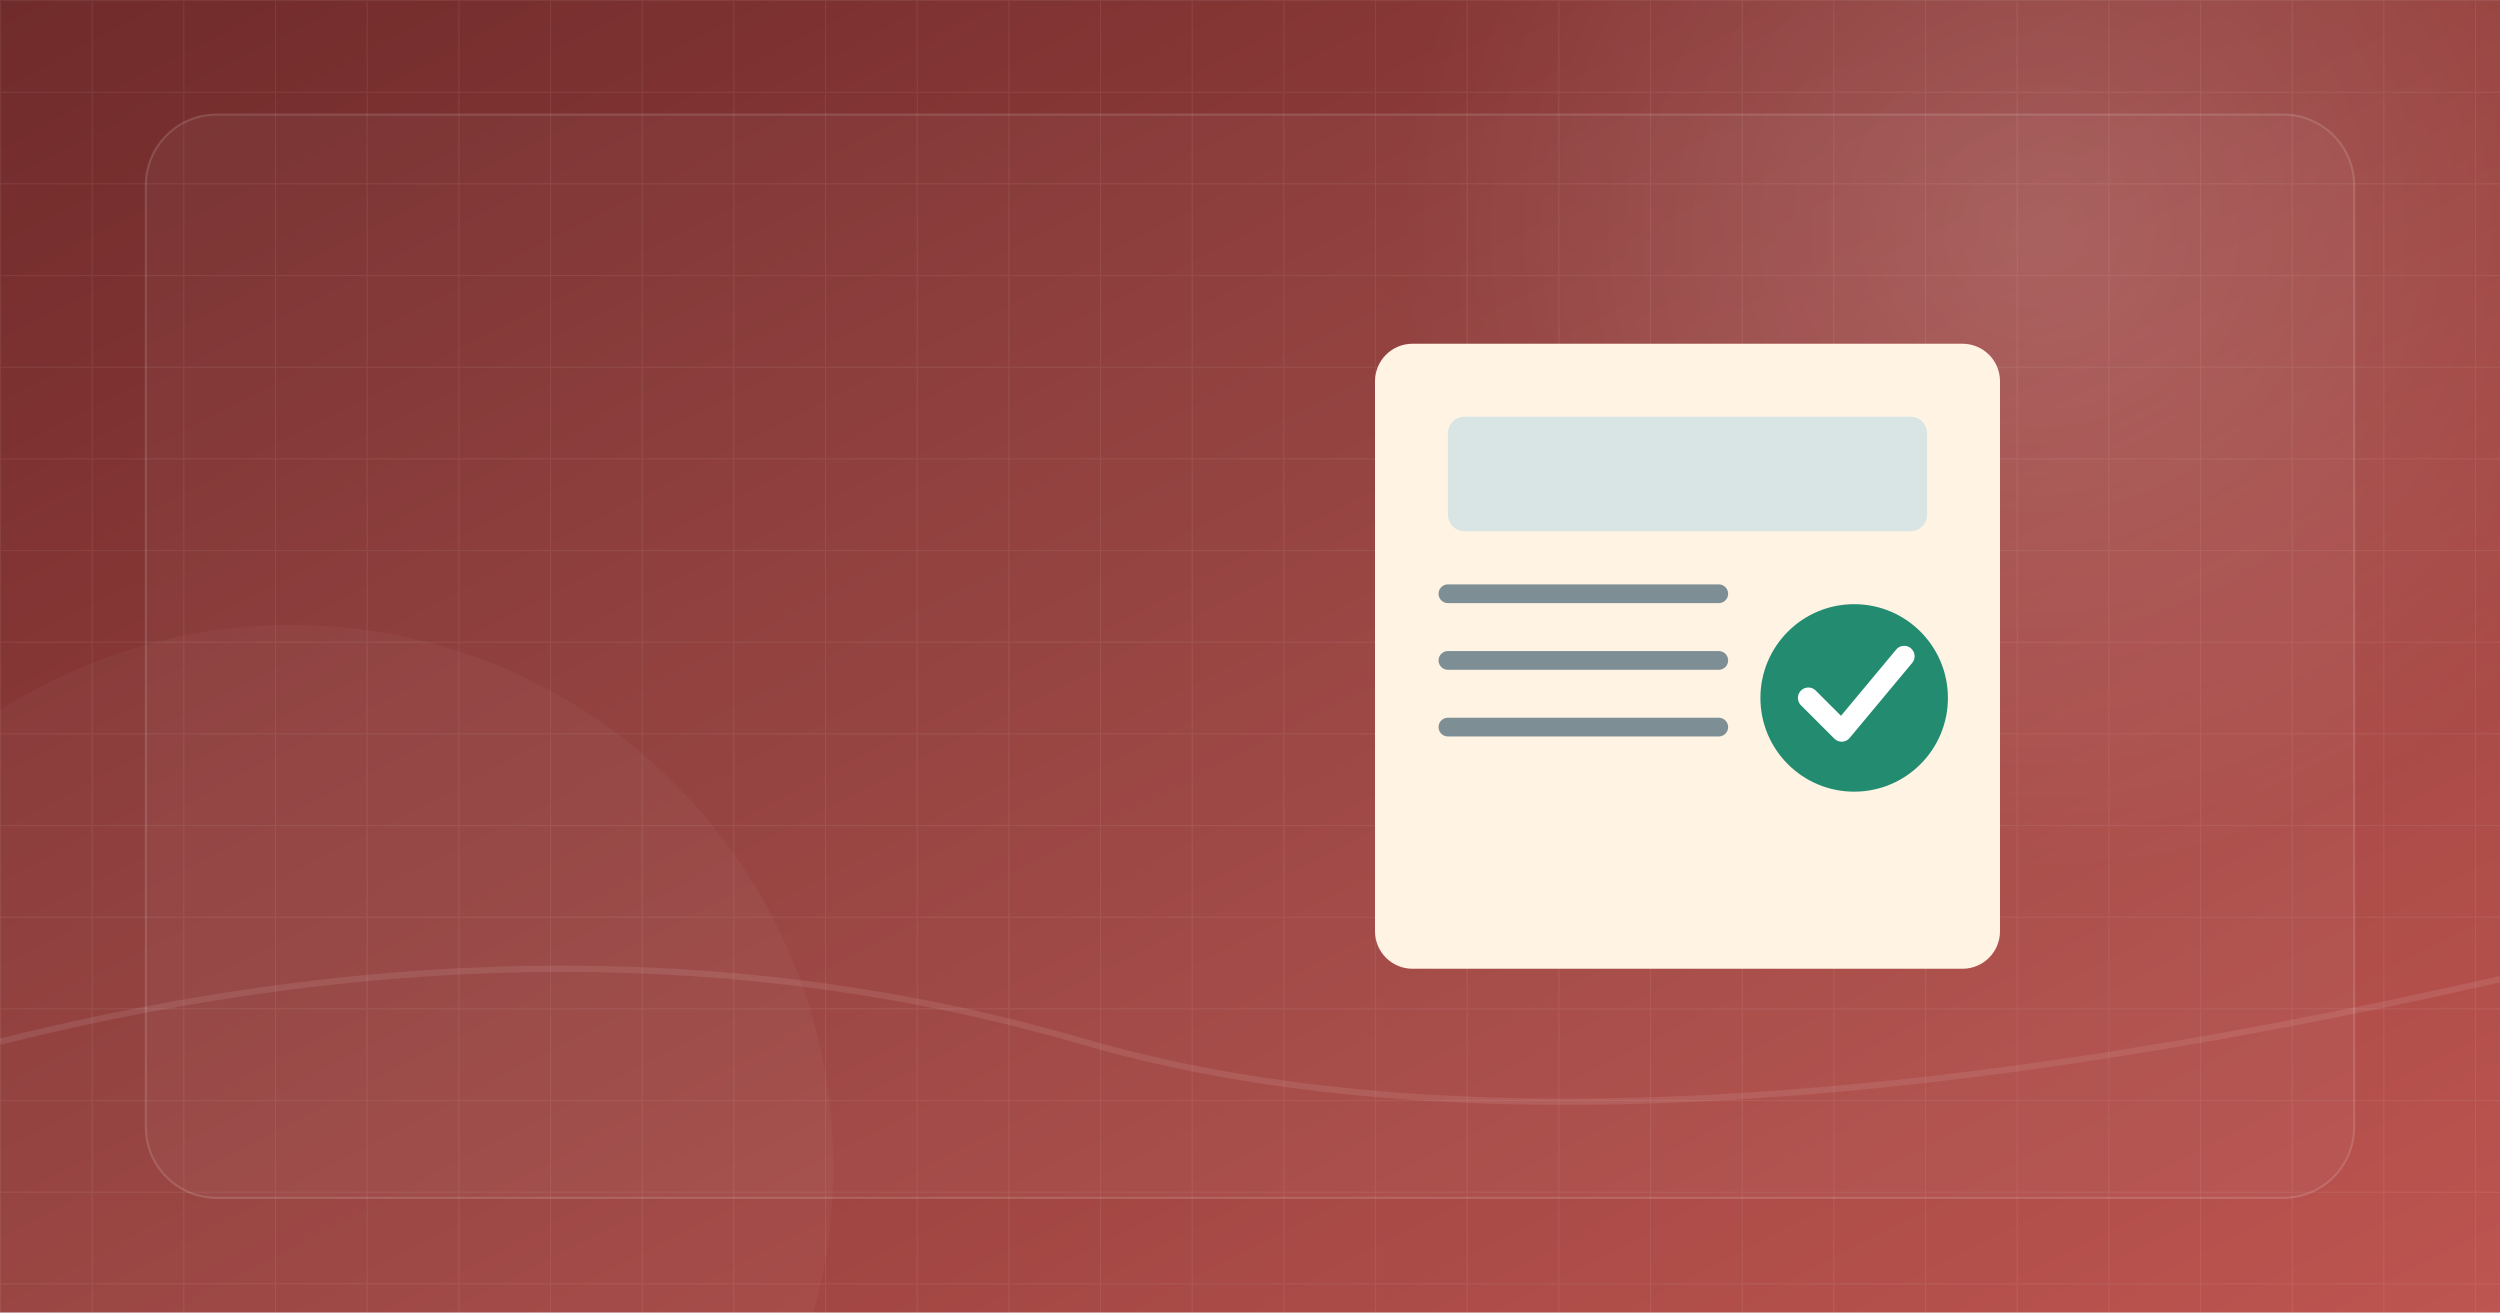
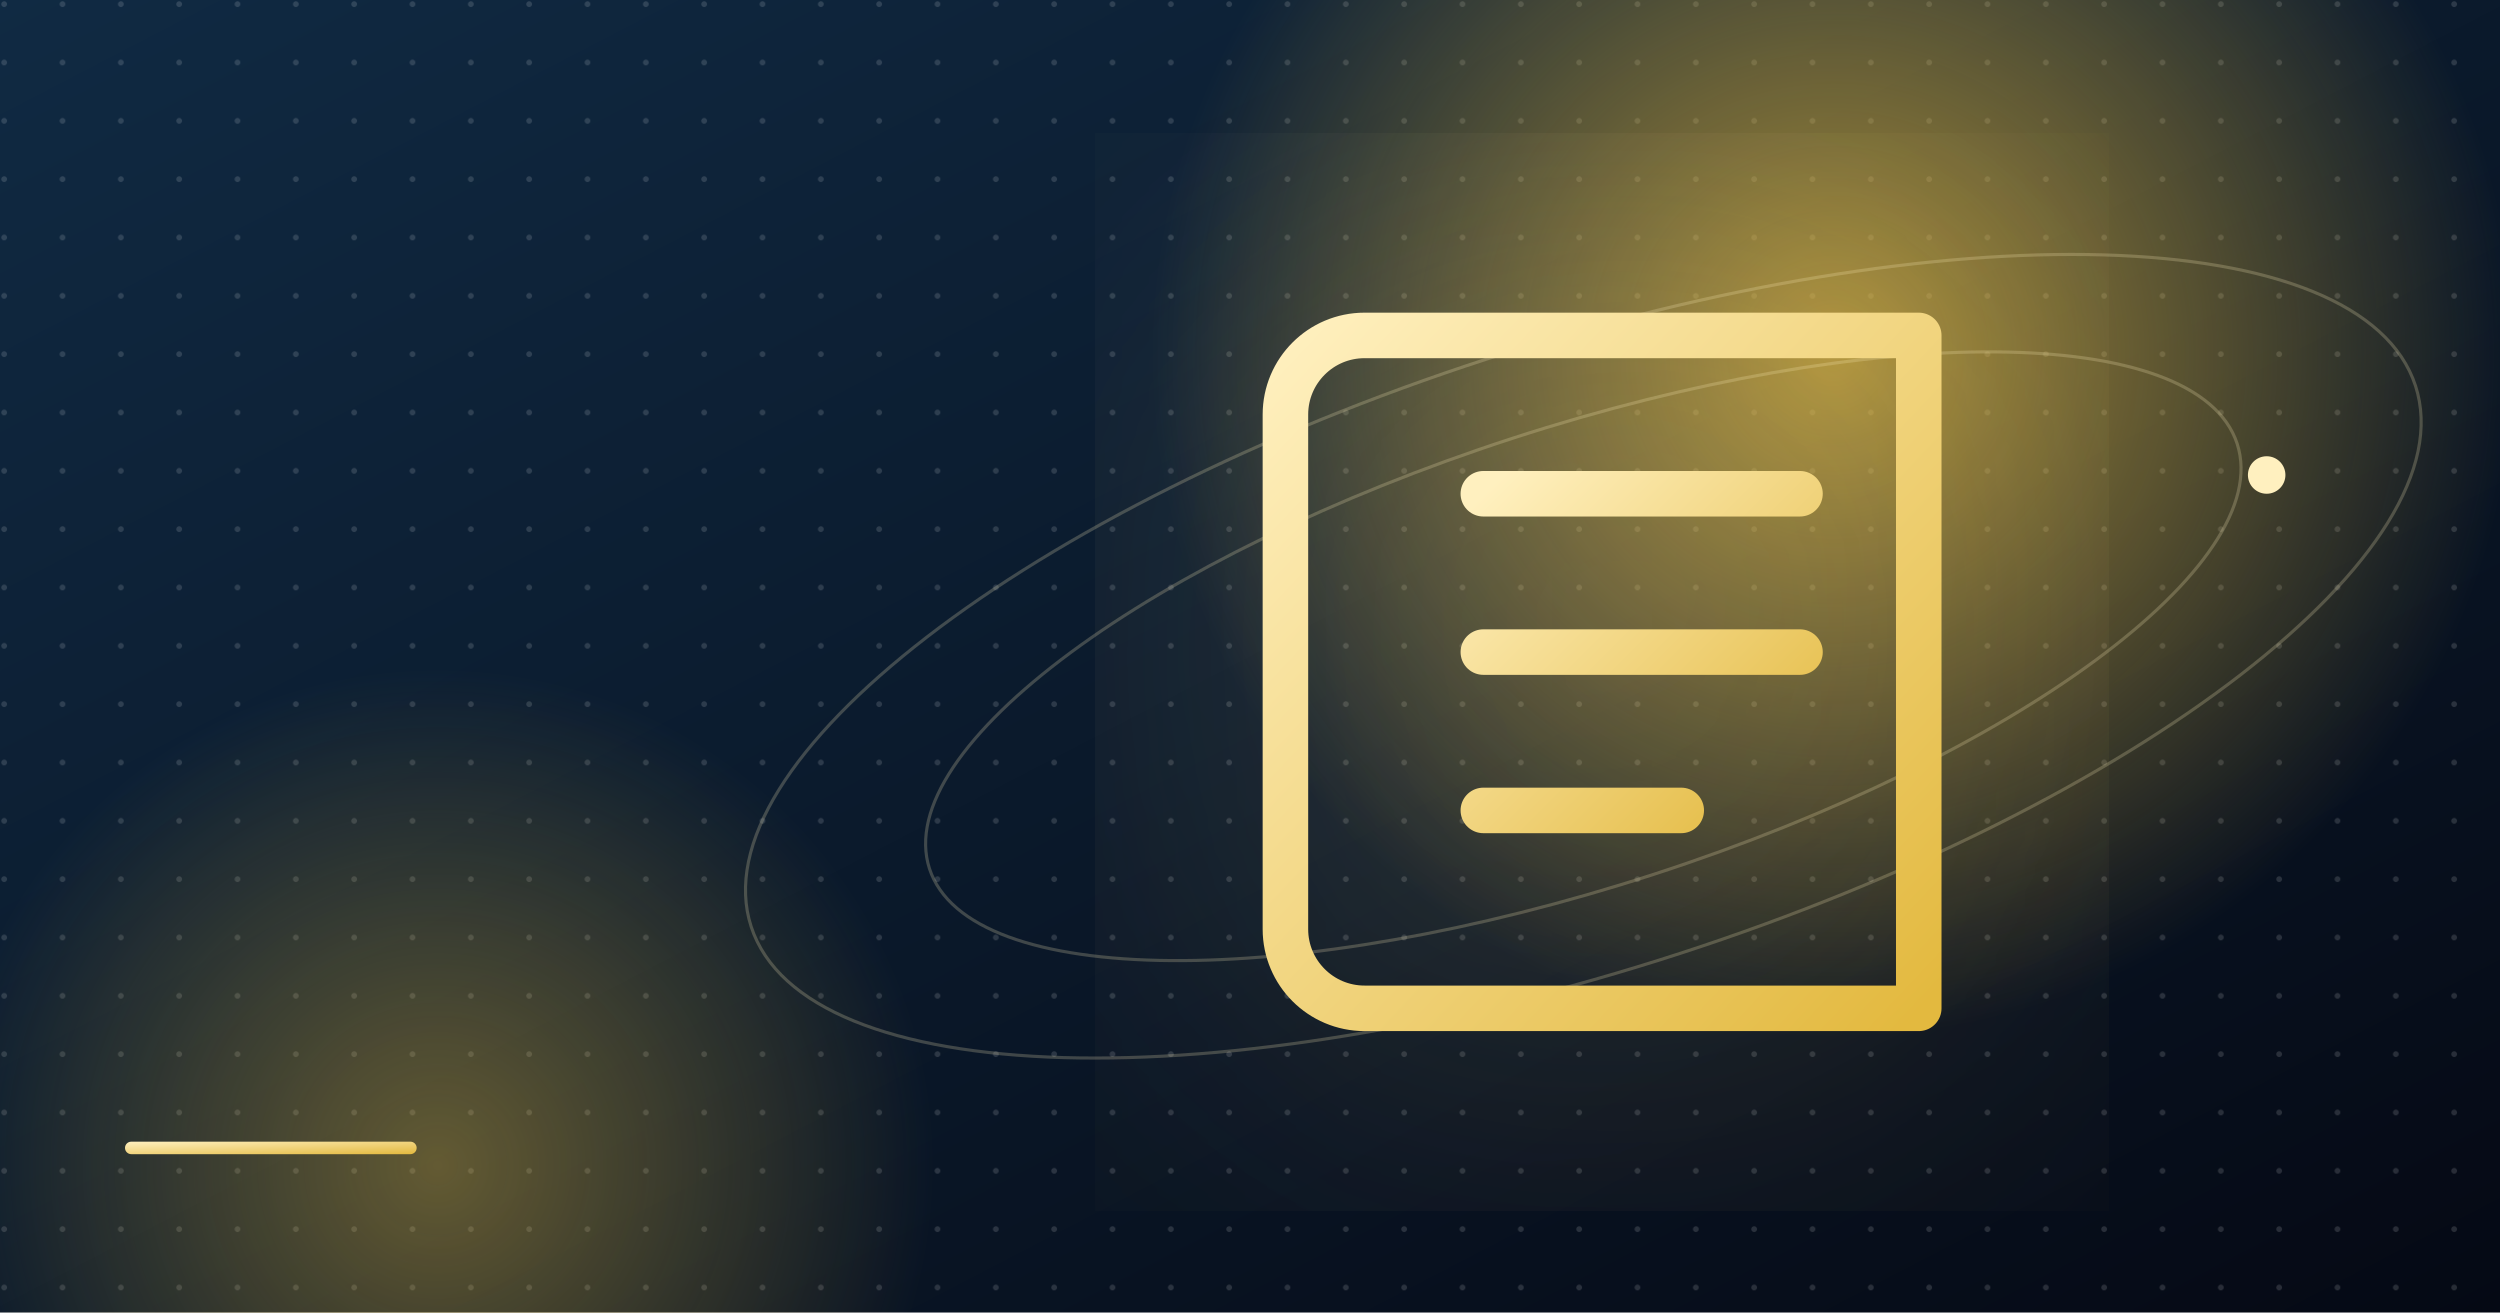
- <svg xmlns="http://www.w3.org/2000/svg" width="1200" height="630" viewBox="0 0 1200 630" role="img" aria-labelledby="title desc">
+ <svg xmlns="http://www.w3.org/2000/svg" width="1200" height="630" viewBox="0 0 1200 630" role="img" aria-labelledby="t">
  <defs>
    <linearGradient id="bg" x1="0" y1="0" x2="1" y2="1">
-       <stop offset="0" stop-color="#702b2b" />
-       <stop offset="1" stop-color="#bd5550" />
+       <stop offset="0" stop-color="#102a43" />
+       <stop offset="1" stop-color="#050914" />
    </linearGradient>
-     <pattern id="grid" width="44" height="44" patternUnits="userSpaceOnUse">
-       <path d="M44 0H0V44" fill="none" stroke="#fff" stroke-opacity=".07" stroke-width="1" />
+     <radialGradient id="o1" cx=".5" cy=".5" r=".5">
+       <stop offset="0" stop-color="#e3b93f" stop-opacity=".75" />
+       <stop offset="1" stop-color="#e3b93f" stop-opacity="0" />
+     </radialGradient>
+     <linearGradient id="st" x1="0" y1="0" x2="1" y2="1">
+       <stop offset="0" stop-color="#fff0bf" />
+       <stop offset="1" stop-color="#e3b93f" />
+     </linearGradient>
+     <pattern id="dots" width="28" height="28" patternUnits="userSpaceOnUse">
+       <circle cx="2" cy="2" r="1.4" fill="#fff" fill-opacity=".14" />
    </pattern>
-     <radialGradient id="glow">
-       <stop offset="0" stop-color="#fff" stop-opacity=".15" />
-       <stop offset="1" stop-color="#fff" stop-opacity="0" />
-     </radialGradient>
+     <filter id="g" x="-30%" y="-30%" width="160%" height="160%">
+       <feGaussianBlur stdDeviation="9" />
+     </filter>
  </defs>
  <rect width="1200" height="630" fill="url(#bg)" />
-   <rect width="1200" height="630" fill="url(#grid)" />
-   <circle cx="980" cy="110" r="310" fill="url(#glow)" />
-   <circle cx="140" cy="560" r="260" fill="#fff" opacity=".035" />
-   <path d="M0 500Q280 430 520 500T1200 470" fill="none" stroke="#fff" stroke-opacity=".09" stroke-width="3" />
-   <rect x="70" y="55" width="1060" height="520" rx="34" fill="#fff" fill-opacity=".035" stroke="#fff" stroke-opacity=".14" />
-   <rect x="660" y="165" width="300" height="300" rx="18" fill="#fff3e4" />
-   <rect x="695" y="200" width="230" height="55" rx="8" fill="#d8e5e4" />
-   <path d="M695 285h130m-130 32h130m-130 32h130" stroke="#7d8f94" stroke-width="9" stroke-linecap="round" />
-   <circle cx="890" cy="335" r="45" fill="#238c70" />
-   <path d="m868 335 16 16 30-36" fill="none" stroke="#fff" stroke-width="10" stroke-linecap="round" stroke-linejoin="round" />
+   <rect width="1200" height="630" fill="url(#dots)" />
+   <circle cx="880" cy="170" r="330" fill="url(#o1)" />
+   <circle cx="210" cy="560" r="240" fill="url(#o1)" opacity=".55" />
+   <g fill="none" stroke="#fff0bf" stroke-opacity=".22" stroke-width="1.5">
+     <ellipse cx="760" cy="315" rx="420" ry="150" transform="rotate(-18 760 315)" />
+     <ellipse cx="760" cy="315" rx="330" ry="110" transform="rotate(-18 760 315)" />
+   </g>
+   <circle cx="1088" cy="228" r="9" fill="#fff0bf" />
+   <g transform="translate(560 85) scale(19)" fill="none" stroke="url(#st)" stroke-width="1.15" stroke-linecap="round" stroke-linejoin="round" filter="url(#g)" opacity=".7">
+     <path d="M5 4h14v17H5a2 2 0 0 1-2-2V6a2 2 0 0 1 2-2z" />
+     <path d="M8 8h8m-8 4h8m-8 4h5" />
+   </g>
+   <g transform="translate(560 85) scale(19)" fill="none" stroke="url(#st)" stroke-width="1.15" stroke-linecap="round" stroke-linejoin="round">
+     <path d="M5 4h14v17H5a2 2 0 0 1-2-2V6a2 2 0 0 1 2-2z" />
+     <path d="M8 8h8m-8 4h8m-8 4h5" />
+   </g>
+   <rect x="60" y="548" width="140" height="6" rx="3" fill="url(#st)" />
</svg>
